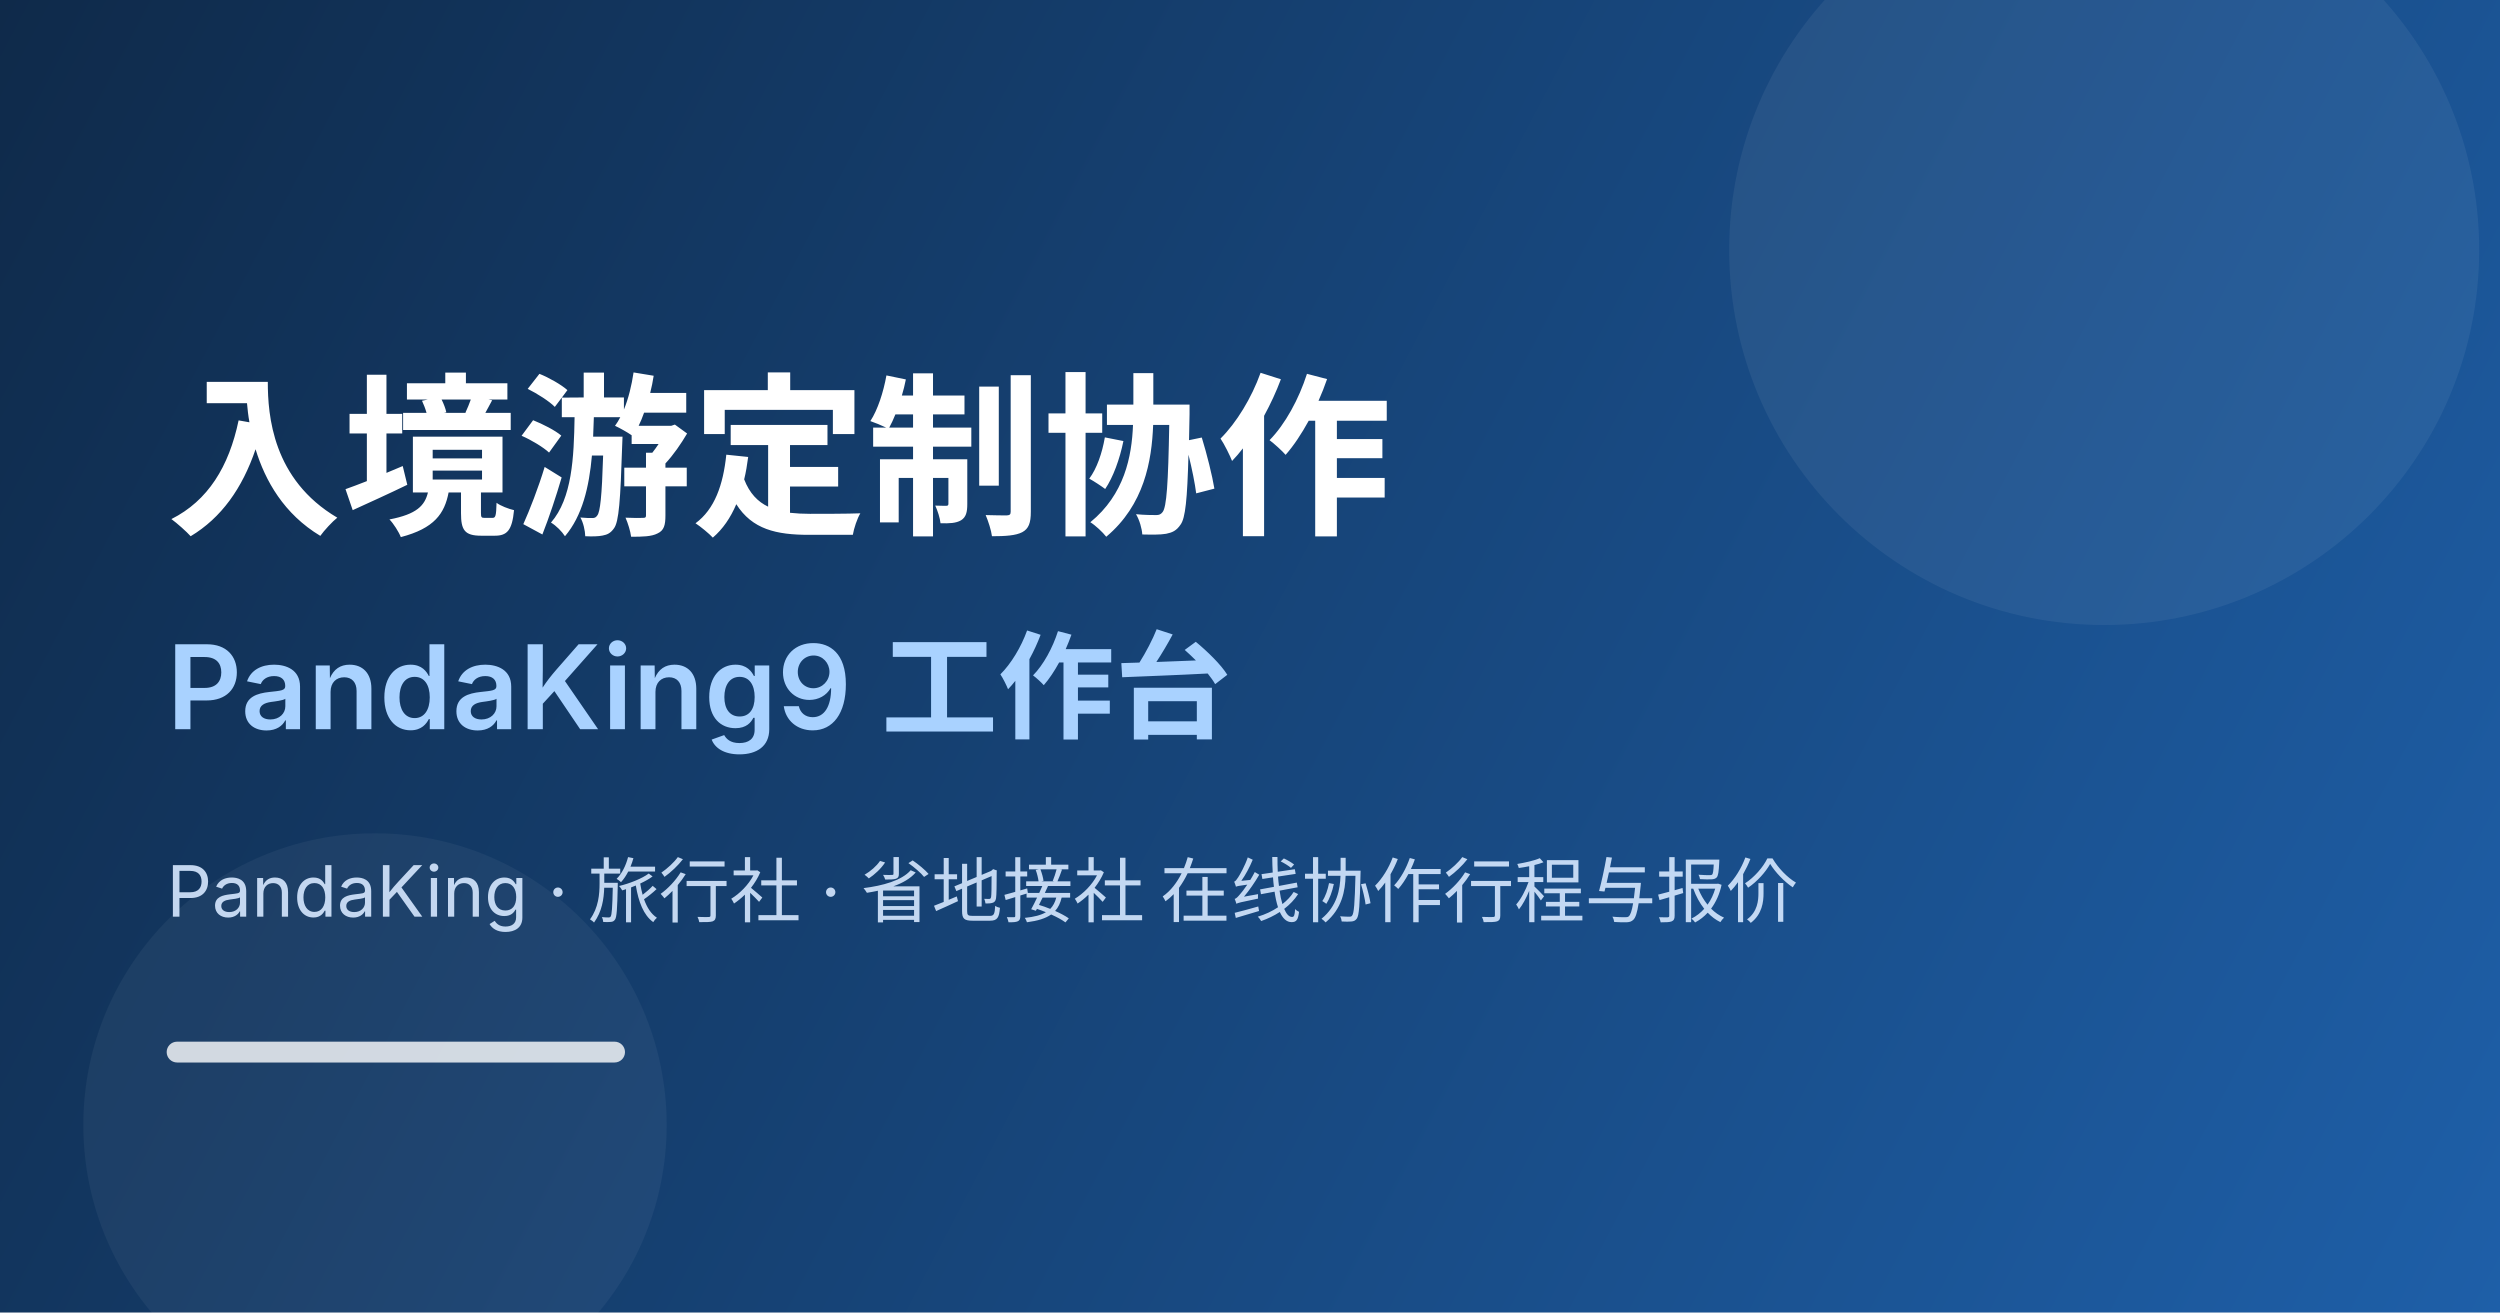
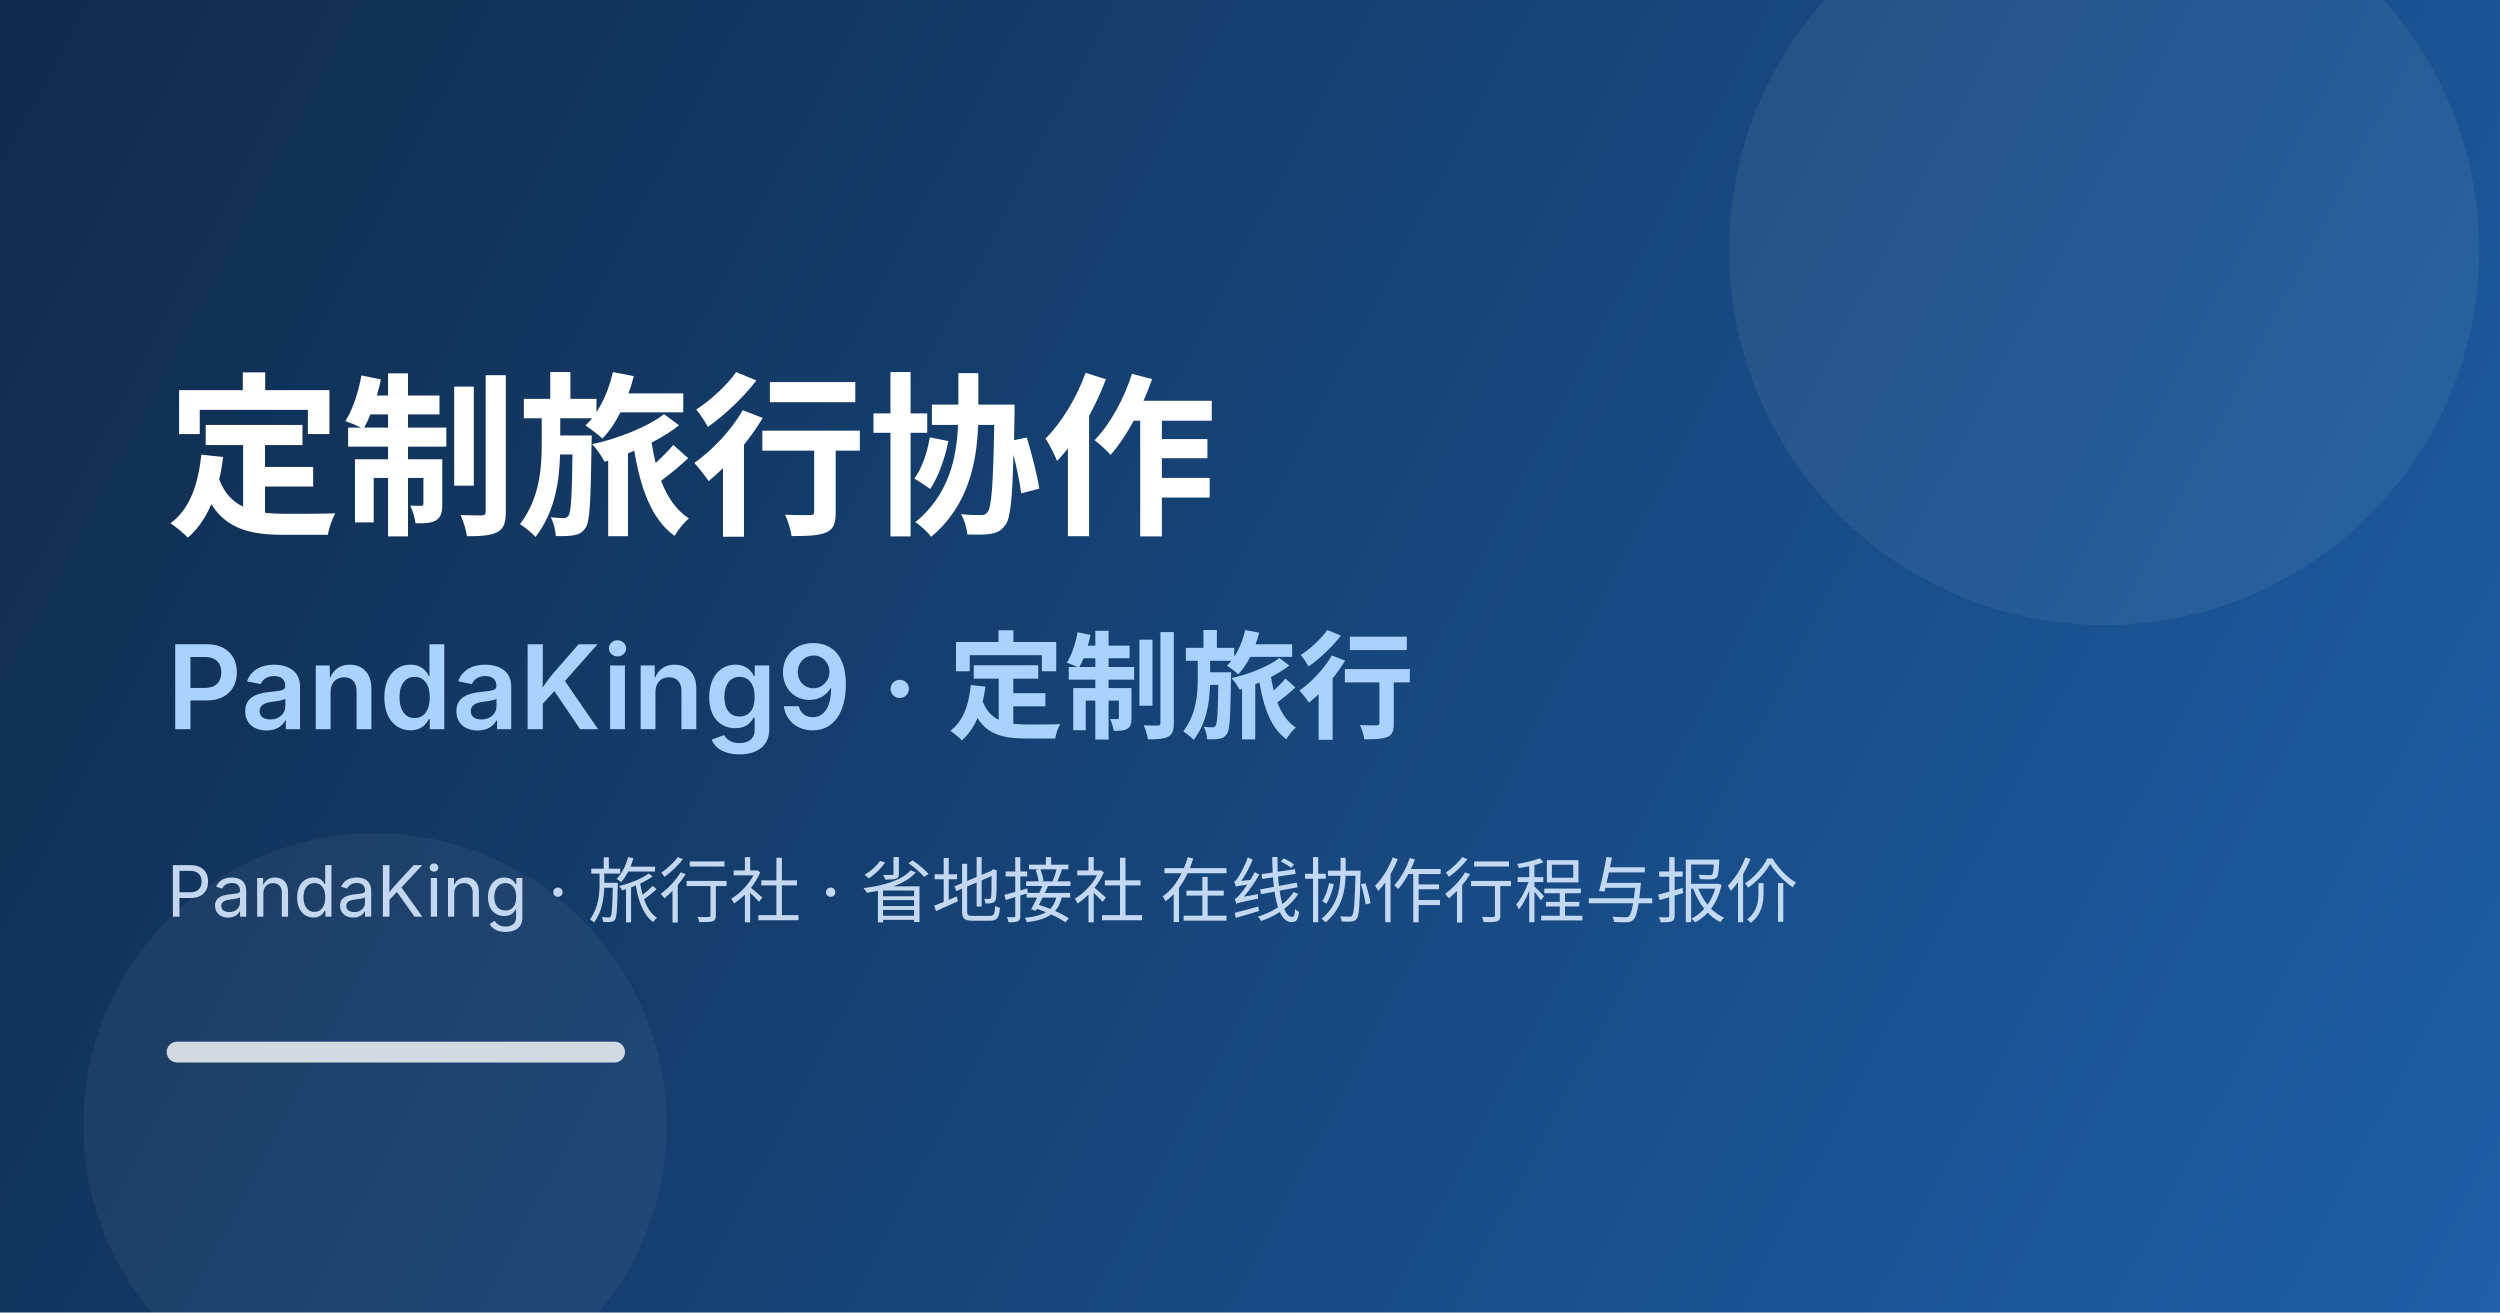
<svg xmlns="http://www.w3.org/2000/svg" width="1200" height="630" viewBox="0 0 1200 630" fill="none">
  <defs>
    <linearGradient id="bg" x1="0" y1="0" x2="1200" y2="630" gradientUnits="userSpaceOnUse">
      <stop stop-color="#0F2A4A" />
      <stop offset="1" stop-color="#1E5FA8" />
    </linearGradient>
  </defs>
  <rect width="1200" height="630" fill="url(#bg)" />
  <circle cx="1010" cy="120" r="180" fill="#FFFFFF" opacity="0.06" />
  <circle cx="180" cy="540" r="140" fill="#FFFFFF" opacity="0.05" />
-   <text x="80" y="250" font-family="-apple-system, 'PingFang SC', 'Microsoft YaHei', sans-serif" font-size="84" font-weight="700" fill="#FFFFFF">入境游定制协作</text>
-   <text x="80" y="350" font-family="-apple-system, 'PingFang SC', 'Microsoft YaHei', sans-serif" font-size="56" font-weight="600" fill="#A9D2FF">PandaKing9 工作台</text>
+   <text x="80" y="250" font-family="-apple-system, 'PingFang SC', 'Microsoft YaHei', sans-serif" font-size="84" font-weight="700" fill="#FFFFFF">定制旅行协作</text>
+   <text x="80" y="350" font-family="-apple-system, 'PingFang SC', 'Microsoft YaHei', sans-serif" font-size="56" font-weight="600" fill="#A9D2FF">PandaKing9 · 定制旅行</text>
  <text x="80" y="440" font-family="-apple-system, 'PingFang SC', 'Microsoft YaHei', sans-serif" font-size="34" fill="#D6E8FF" opacity="0.9">PandaKing · 旅行社 · 省地接社 在线协作行程与报价</text>
  <rect x="80" y="500" width="220" height="10" rx="5" fill="#FFFFFF" opacity="0.8" />
</svg>
